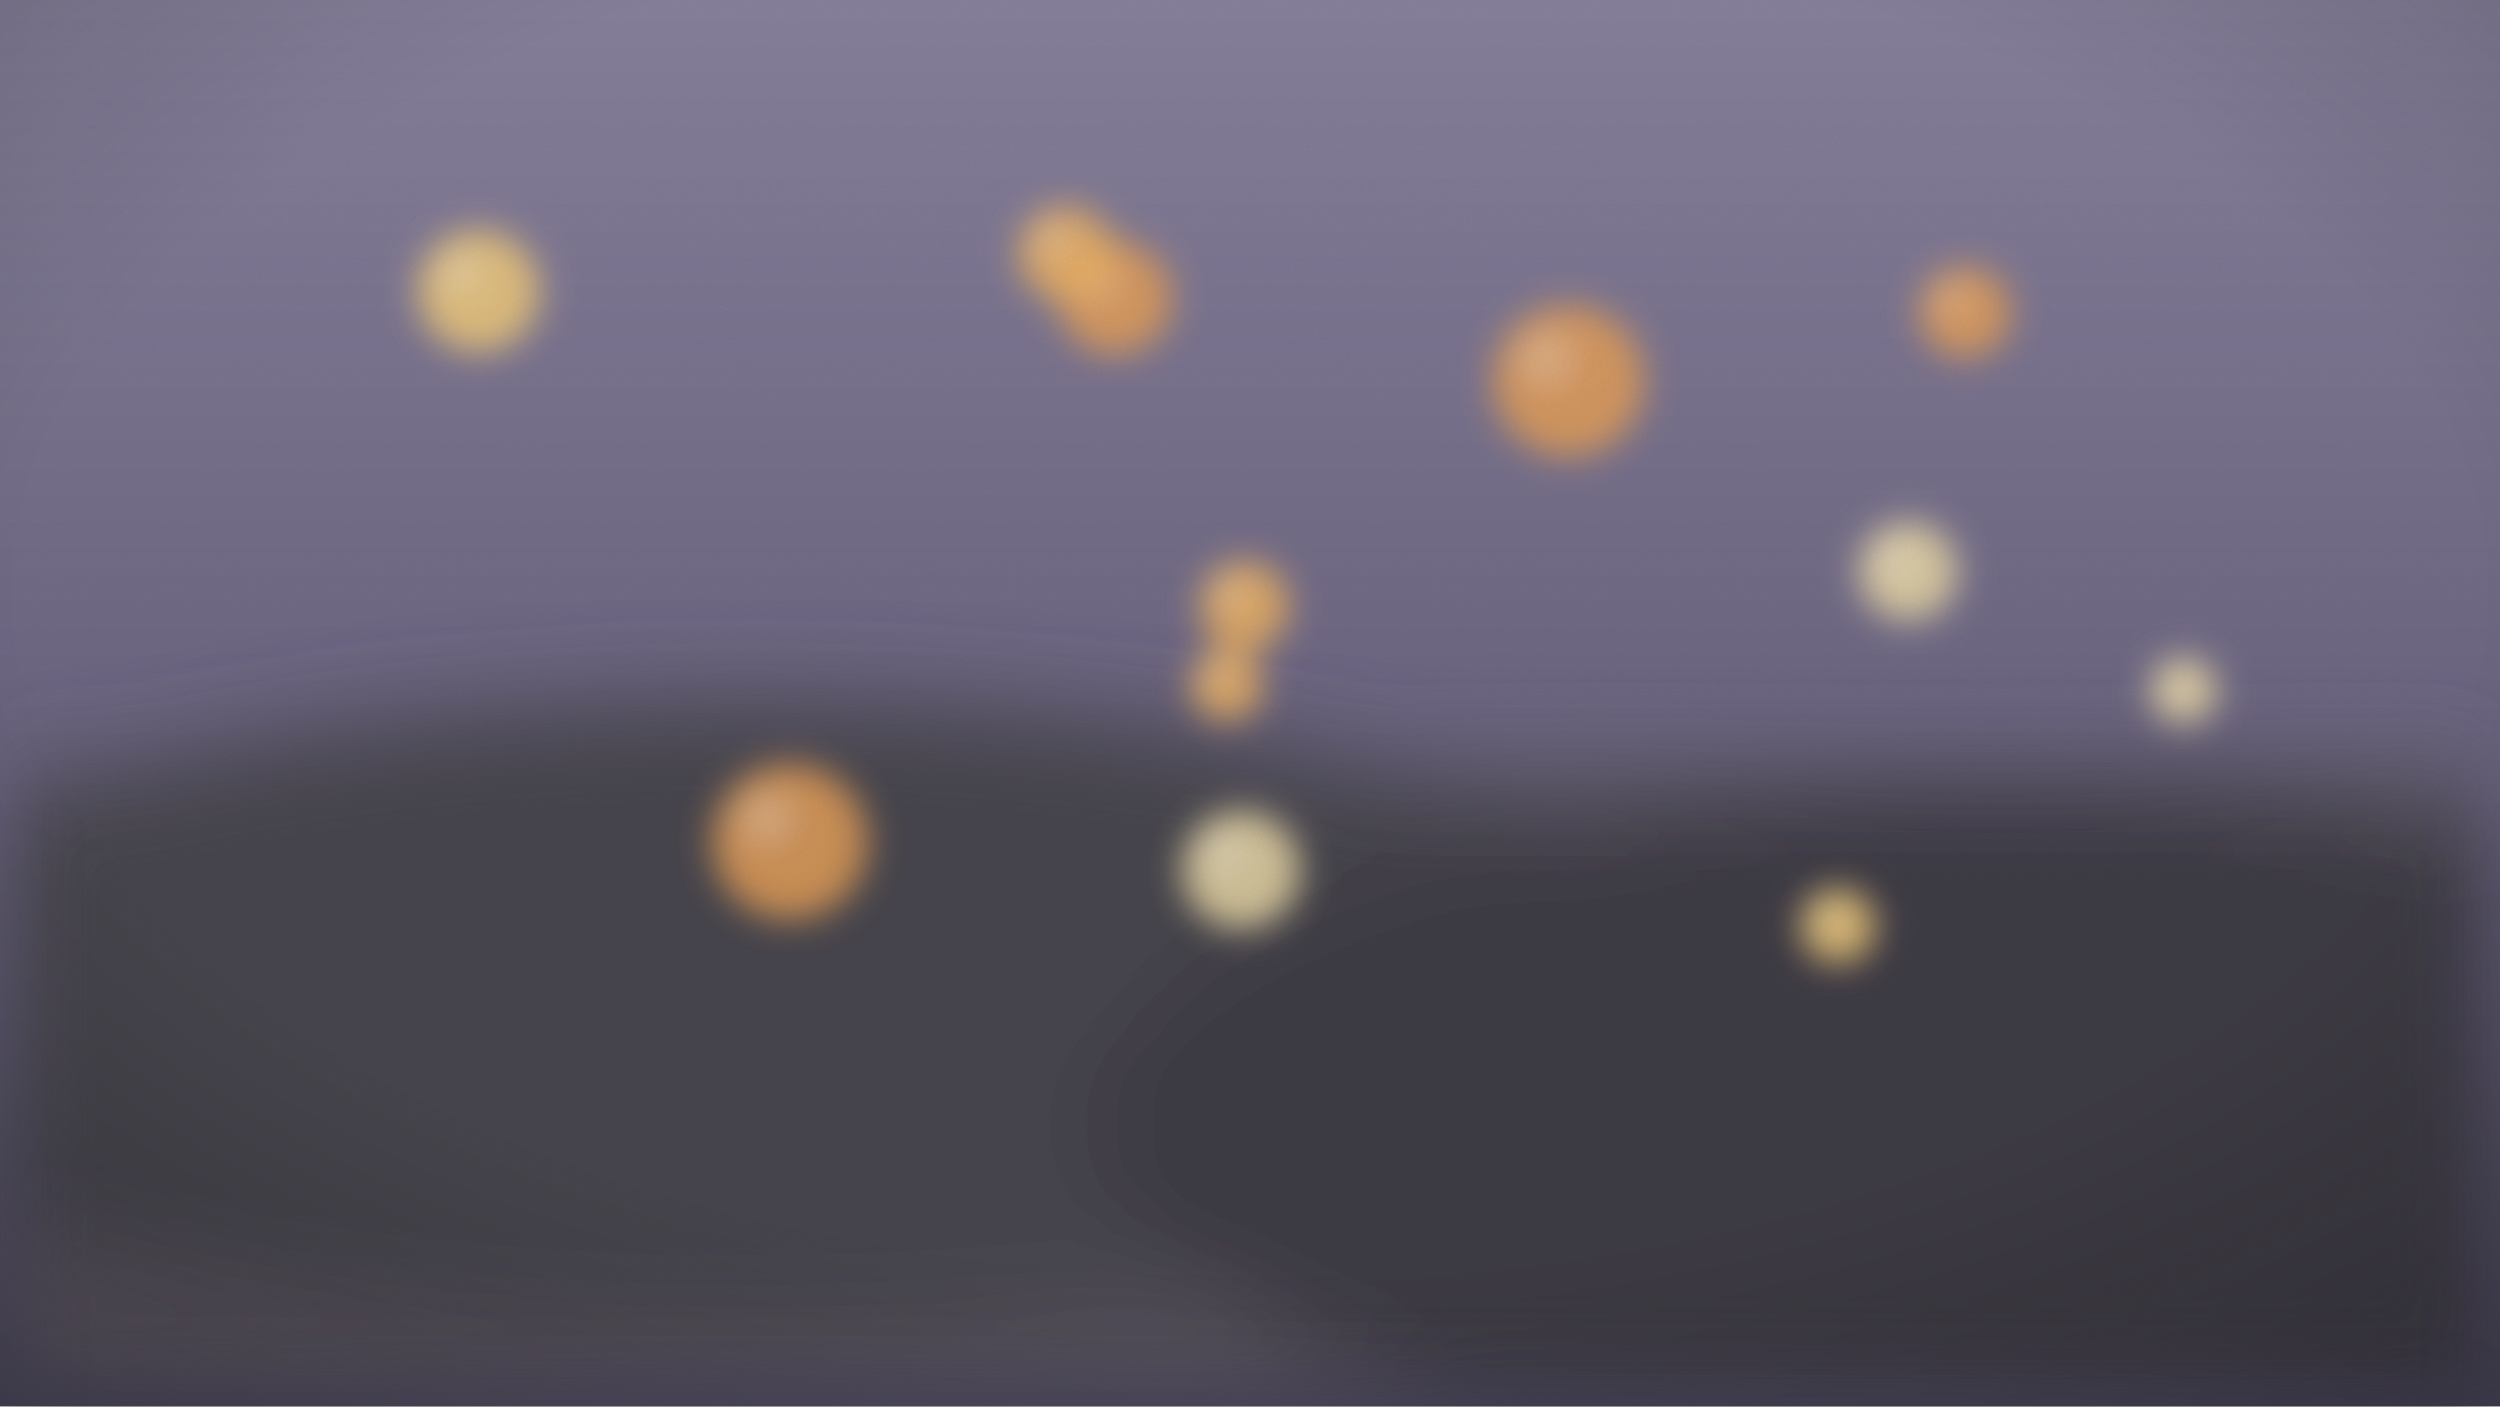
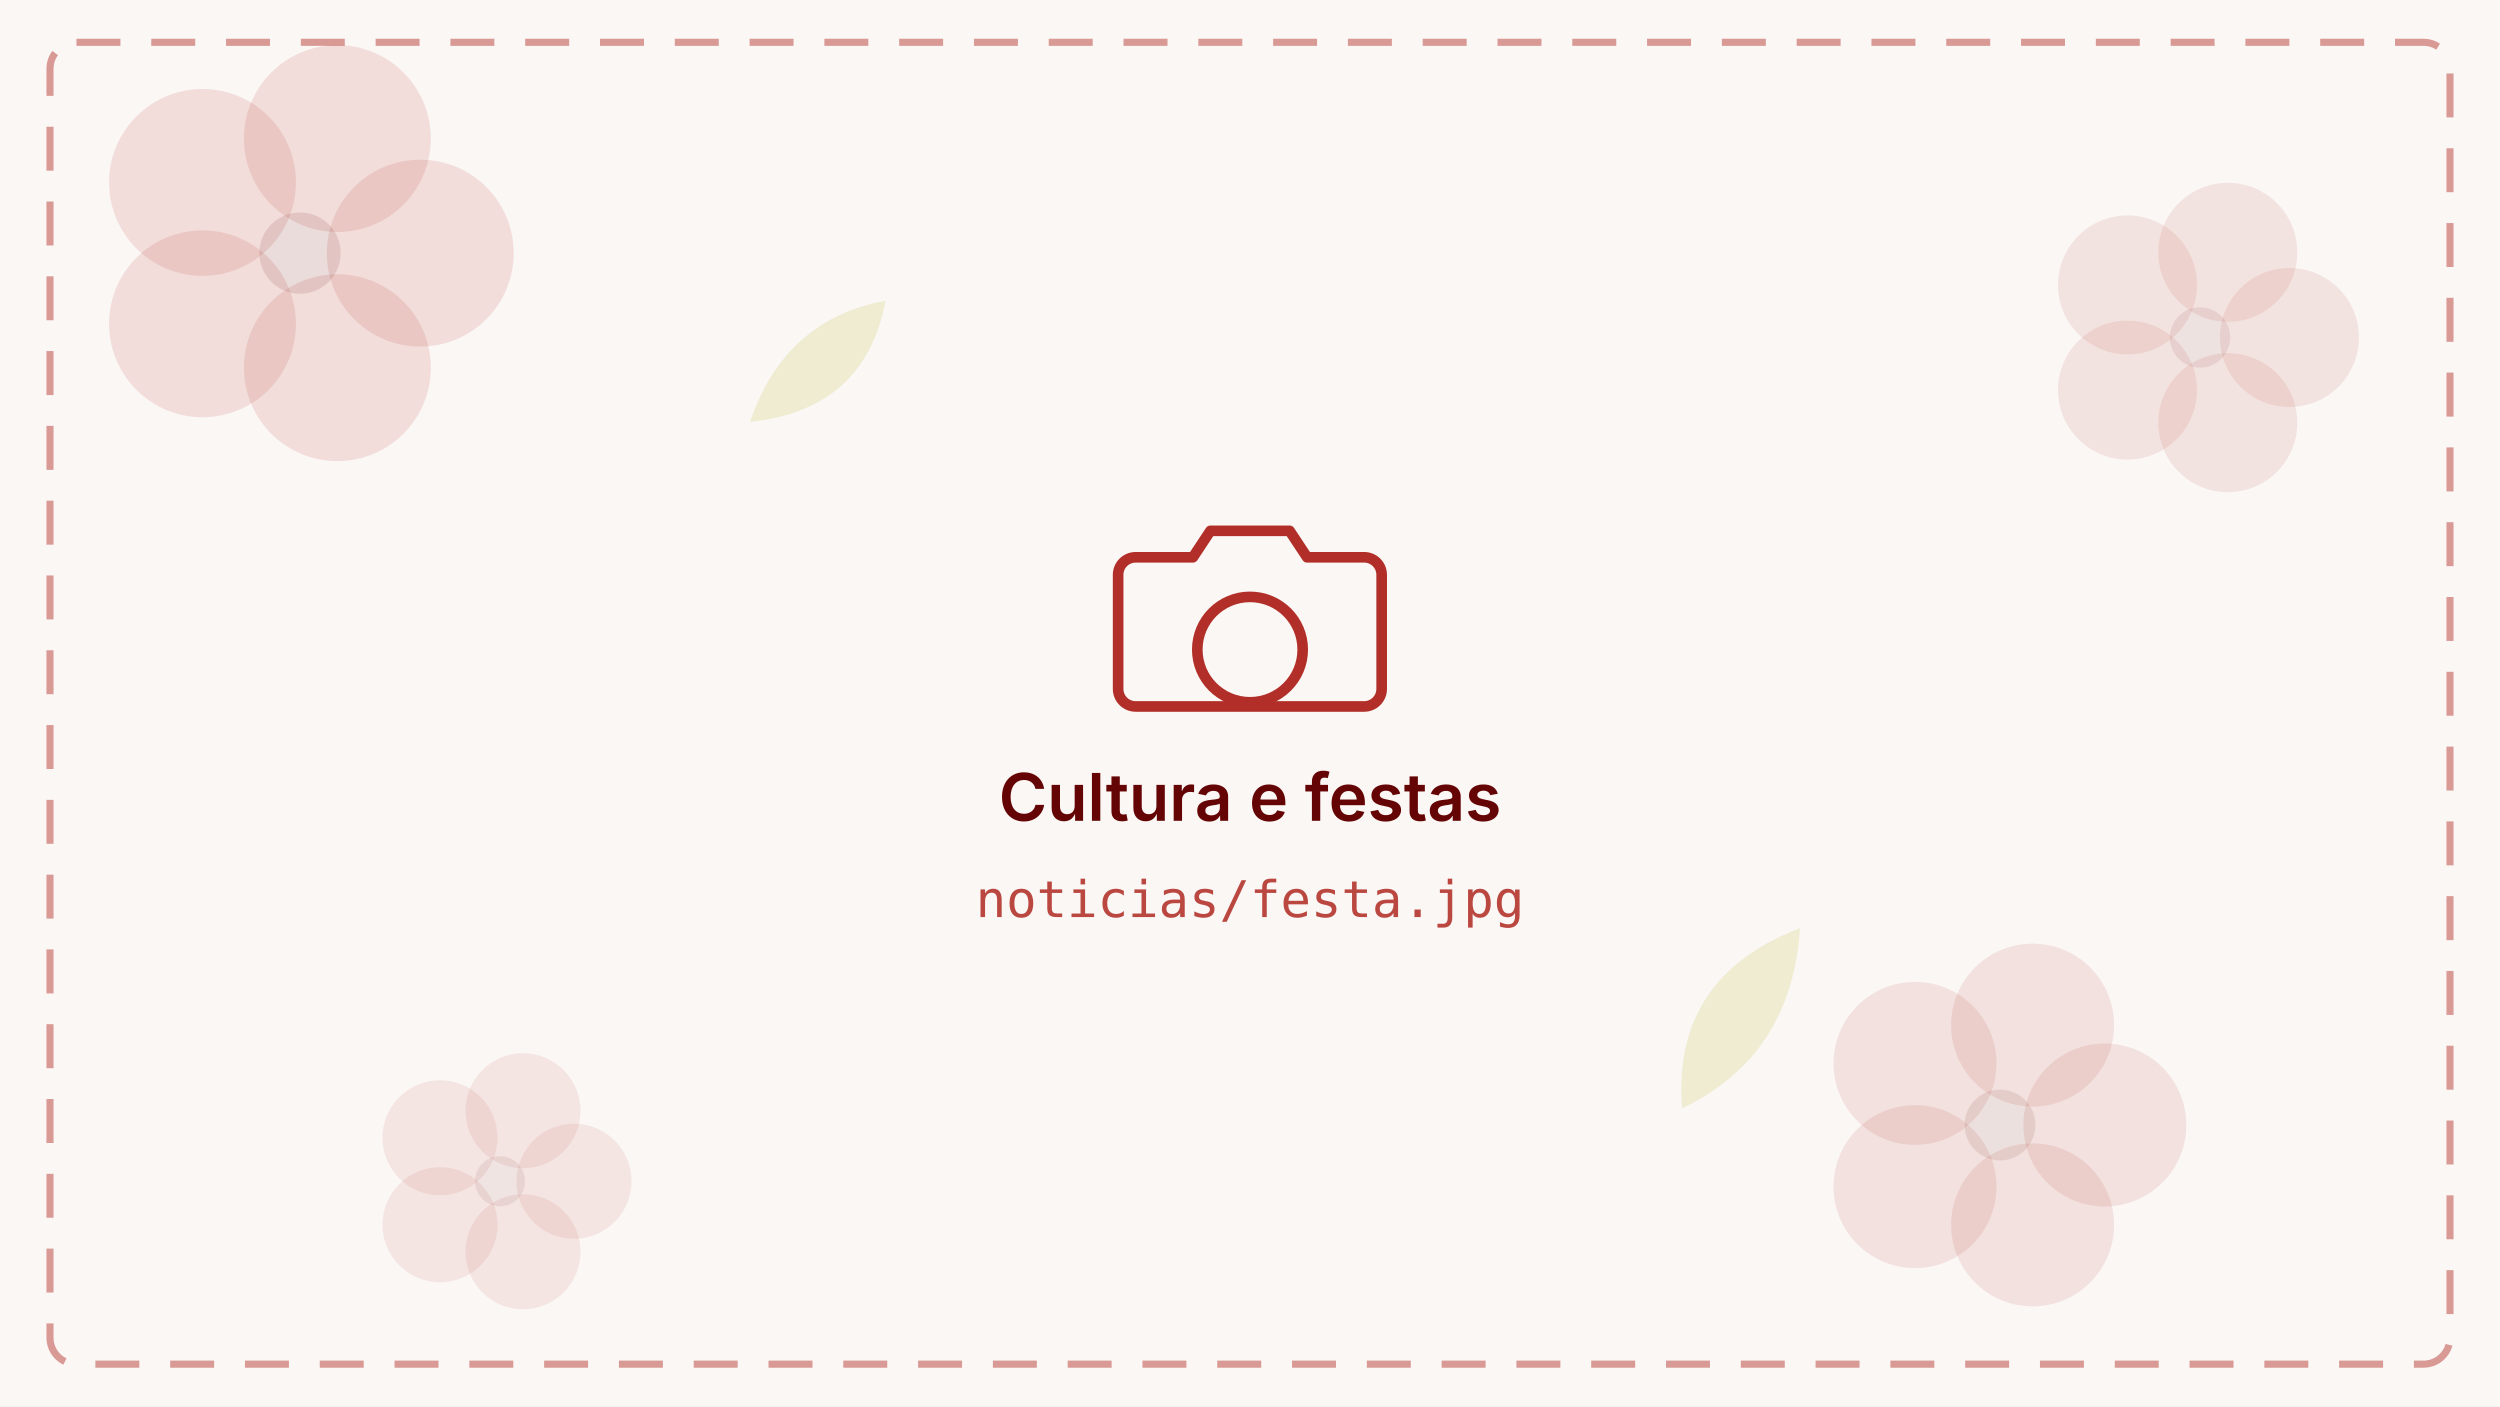
<svg xmlns="http://www.w3.org/2000/svg" viewBox="0 0 1200 675" width="1200" height="675" role="img">
-   <defs>
-     <linearGradient id="ceu" x1="0" y1="0" x2="0" y2="1">
-       <stop offset="0%" stop-color="#8B84A0" />
-       <stop offset="55%" stop-color="#6E6784" />
-       <stop offset="100%" stop-color="#4E4A62" />
-     </linearGradient>
-     <radialGradient id="vinheta" cx="50%" cy="42%" r="78%">
-       <stop offset="62%" stop-color="#000" stop-opacity="0" />
-       <stop offset="100%" stop-color="#000" stop-opacity="0.22" />
-     </radialGradient>
-     <filter id="desfoque" x="-25%" y="-25%" width="150%" height="150%">
-       <feGaussianBlur stdDeviation="23" />
-     </filter>
-     <filter id="medio" x="-30%" y="-30%" width="160%" height="160%">
-       <feGaussianBlur stdDeviation="8.8" />
-     </filter>
-     <filter id="suave" x="-40%" y="-40%" width="180%" height="180%">
-       <feGaussianBlur stdDeviation="8.2" />
-     </filter>
-     <filter id="grao">
-       <feTurbulence type="fractalNoise" baseFrequency="0.9" numOctaves="2" stitchTiles="stitch" />
-       <feColorMatrix type="matrix" values="0 0 0 0 0  0 0 0 0 0  0 0 0 0 0  0.7 0.7 0.7 0 0" />
-     </filter>
-   </defs>
-   <rect width="1200" height="675" fill="url(#ceu)" />
-   <g filter="url(#desfoque)">
-     <rect x="-120" y="371.3" width="1440" height="405" fill="#5A5560" opacity="1" />
-     <ellipse cx="360" cy="486" rx="480" ry="148.5" fill="#4A4650" opacity="1" />
-     <ellipse cx="960" cy="540" rx="432" ry="162" fill="#403C46" opacity="1" />
+   <rect width="1200" height="675" fill="#FBF7F5" />
+   <g>
+     <g transform="translate(144 121.5) scale(3.9)">
+       <circle cx="14.8" cy="0" r="11.5" fill="#B43C34" opacity="0.14" />
+       <circle cx="4.6" cy="14.1" r="11.5" fill="#B43C34" opacity="0.14" />
+       <circle cx="-12" cy="8.7" r="11.5" fill="#B43C34" opacity="0.14" />
+       <circle cx="-12" cy="-8.7" r="11.5" fill="#B43C34" opacity="0.14" />
+       <circle cx="4.6" cy="-14.1" r="11.5" fill="#B43C34" opacity="0.14" />
+       <circle r="5" fill="#640404" opacity="0.112" />
+     </g>
+     <g transform="translate(1056 162) scale(2.9)">
+       <circle cx="14.8" cy="0" r="11.5" fill="#B43C34" opacity="0.11" />
+       <circle cx="4.6" cy="14.1" r="11.5" fill="#B43C34" opacity="0.11" />
+       <circle cx="-12" cy="8.7" r="11.5" fill="#B43C34" opacity="0.11" />
+       <circle cx="-12" cy="-8.7" r="11.5" fill="#B43C34" opacity="0.11" />
+       <circle cx="4.6" cy="-14.1" r="11.5" fill="#B43C34" opacity="0.11" />
+       <circle r="5" fill="#640404" opacity="0.088" />
+     </g>
+     <g transform="translate(240 567) scale(2.4)">
+       <circle cx="14.8" cy="0" r="11.5" fill="#B43C34" opacity="0.1" />
+       <circle cx="4.6" cy="14.1" r="11.5" fill="#B43C34" opacity="0.1" />
+       <circle cx="-12" cy="8.7" r="11.5" fill="#B43C34" opacity="0.1" />
+       <circle cx="-12" cy="-8.7" r="11.5" fill="#B43C34" opacity="0.1" />
+       <circle cx="4.6" cy="-14.1" r="11.5" fill="#B43C34" opacity="0.1" />
+       <circle r="5" fill="#640404" opacity="0.08" />
+     </g>
+     <g transform="translate(960 540) scale(3.4)">
+       <circle cx="14.8" cy="0" r="11.5" fill="#B43C34" opacity="0.12" />
+       <circle cx="4.6" cy="14.1" r="11.5" fill="#B43C34" opacity="0.12" />
+       <circle cx="-12" cy="8.7" r="11.5" fill="#B43C34" opacity="0.12" />
+       <circle cx="-12" cy="-8.7" r="11.5" fill="#B43C34" opacity="0.12" />
+       <circle cx="4.6" cy="-14.1" r="11.5" fill="#B43C34" opacity="0.12" />
+       <circle r="5" fill="#640404" opacity="0.096" />
+     </g>
+     <path transform="translate(360 202.5) rotate(-20) scale(2.7)" d="M0 0q12-15 30-12q-10 17-30 12Z" fill="#A9B416" opacity="0.16" />
+     <path transform="translate(864 445.5) rotate(145) scale(3.2)" d="M0 0q12-15 30-12q-10 17-30 12Z" fill="#A9B416" opacity="0.16" />
  </g>
-   <g filter="url(#suave)">
-     <circle cx="229.8" cy="139.7" r="29.5" fill="#F6CE7C" opacity="0.85" />
-     <circle cx="220.9" cy="130.9" r="10.3" fill="#FFFFFF" opacity="0.24" />
-     <circle cx="943.2" cy="149.9" r="22" fill="#E9A25B" opacity="0.85" />
-     <circle cx="936.6" cy="143.3" r="7.7" fill="#FFFFFF" opacity="0.24" />
-     <circle cx="1048.2" cy="331.4" r="16.1" fill="#EFDCA9" opacity="0.85" />
-     <circle cx="1043.4" cy="326.5" r="5.6" fill="#FFFFFF" opacity="0.24" />
-     <circle cx="595.8" cy="417.5" r="28.6" fill="#EFDCA9" opacity="0.85" />
-     <circle cx="587.2" cy="408.9" r="10" fill="#FFFFFF" opacity="0.24" />
-     <circle cx="597.4" cy="290.7" r="21.6" fill="#F2B564" opacity="0.85" />
-     <circle cx="590.9" cy="284.2" r="7.6" fill="#FFFFFF" opacity="0.24" />
-     <circle cx="588.9" cy="328.7" r="17.5" fill="#F2B564" opacity="0.85" />
-     <circle cx="583.7" cy="323.4" r="6.1" fill="#FFFFFF" opacity="0.24" />
-     <circle cx="753" cy="182.9" r="36.5" fill="#E9A25B" opacity="0.85" />
-     <circle cx="742.1" cy="172" r="12.8" fill="#FFFFFF" opacity="0.24" />
-     <circle cx="379.2" cy="404" r="37.4" fill="#E9A25B" opacity="0.85" />
-     <circle cx="368" cy="392.8" r="13.1" fill="#FFFFFF" opacity="0.24" />
-     <circle cx="915.9" cy="274.2" r="24" fill="#EFDCA9" opacity="0.85" />
-     <circle cx="908.8" cy="267.1" r="8.4" fill="#FFFFFF" opacity="0.24" />
-     <circle cx="535.2" cy="143.1" r="27.4" fill="#E9A25B" opacity="0.85" />
-     <circle cx="527" cy="134.9" r="9.6" fill="#FFFFFF" opacity="0.24" />
-     <circle cx="882.3" cy="444.4" r="18.2" fill="#F6CE7C" opacity="0.85" />
-     <circle cx="876.8" cy="438.9" r="6.4" fill="#FFFFFF" opacity="0.24" />
-     <circle cx="511.7" cy="121.8" r="23" fill="#F2B564" opacity="0.85" />
-     <circle cx="504.8" cy="114.9" r="8.1" fill="#FFFFFF" opacity="0.24" />
+   <rect x="24" y="20.3" width="1152" height="634.5" rx="12.7" fill="none" stroke="#A40C04" stroke-width="3.4" stroke-dasharray="21.1 14.8" opacity="0.4" />
+   <g transform="translate(600 297)" fill="none" stroke="#A40C04" stroke-width="5.1" stroke-linejoin="round" stroke-linecap="round" opacity="0.85">
+     <path d="M-54.8 -29.5h27.4l8.4 -12.7h38l8.4 12.7h27.4a8.4 8.4 0 0 1 8.4 8.4v54.8a8.4 8.4 0 0 1 -8.4 8.4h-109.7a8.4 8.4 0 0 1 -8.4 -8.4v-54.8a8.4 8.4 0 0 1 8.4 -8.4Z" />
+     <circle cx="0" cy="14.8" r="25.3" />
  </g>
-   <rect width="1200" height="675" fill="url(#vinheta)" />
-   <rect width="1200" height="675" filter="url(#grao)" opacity="0.055" />
+   <text x="600" y="394" text-anchor="middle" font-family="Inter, system-ui, sans-serif" font-size="31.6" font-weight="600" fill="#640404">Cultura e festas</text>
+   <text x="600" y="440.2" text-anchor="middle" font-family="ui-monospace, SFMono-Regular, Menlo, monospace" font-size="24.3" fill="#A40C04" opacity="0.75">noticias/festa.jpg</text>
</svg>
